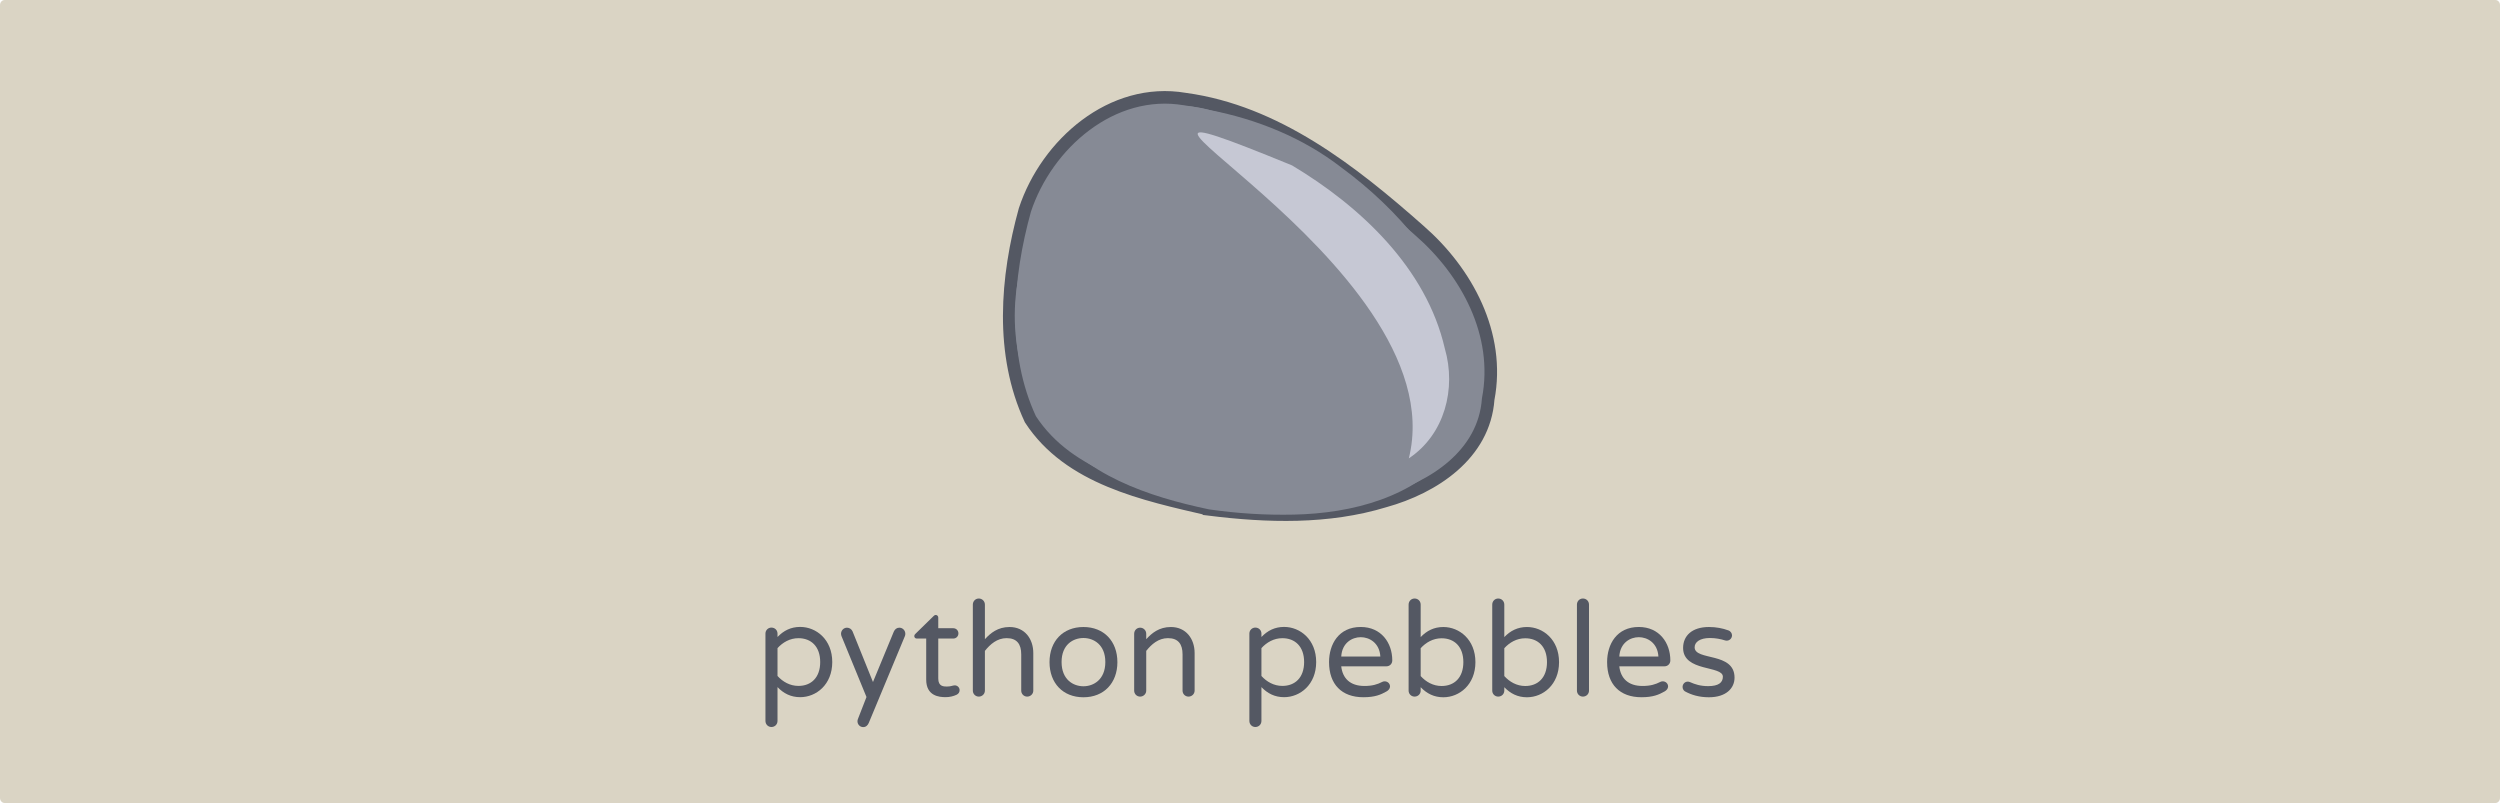
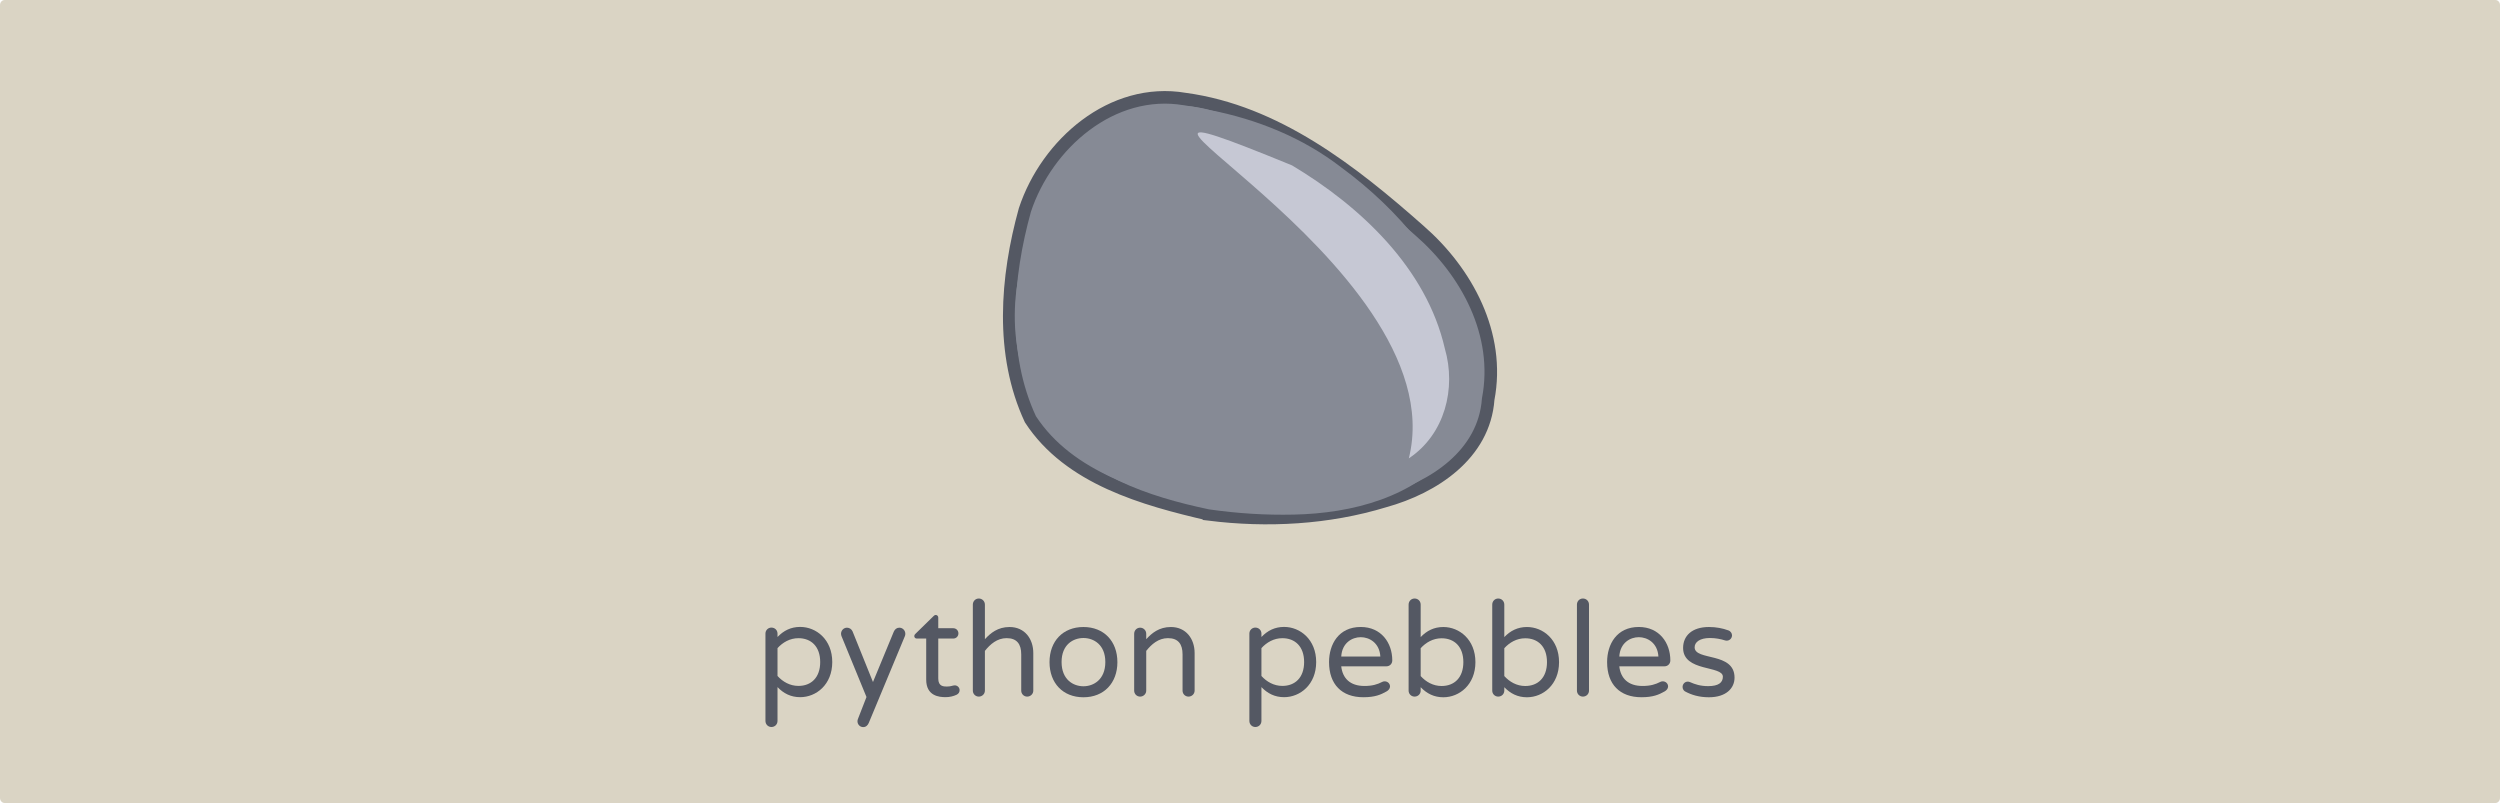
- <svg xmlns="http://www.w3.org/2000/svg" version="1.1" viewBox="0 0 993.65 319.16">
+ <svg xmlns="http://www.w3.org/2000/svg" height="100%" width="100%" version="1.1" viewBox="0 0 993.65 319.16">
  <g transform="translate(0,-733.1984)">
    <rect rx="1.851" ry="2.013" height="319.16" width="993.65" y="733.2" x="0" fill="#dad4c4" />
-     <g transform="matrix(1.646567,0,0,1.646567,-20.63249,-280.3047)">
-       <path d="m304.36,738.48c-15.599-3.613-33.759-7.402-43.105-21.751-7.332-15.729-5.846-34.226-1.33-50.517,5.254-15.931,21.028-29.779,38.625-26.772,22.026,2.982,40.377,17.383,56.542,31.684,11.538,10.019,19.669,25.123,16.667,40.755-0.963,13.379-13.191,21.341-24.982,24.612-13.714,4.19-28.339,3.747-42.417,1.99z" stroke="#545863" stroke-miterlimit="4" stroke-dasharray="none" stroke-width="3.037" fill="#868a95" />
-       <path fill="#868a95" d="m304.36,738.48c-14.553-3.071-30.245-8.231-39.171-20.965-9.294-13.56-10.061-31.971-2.968-46.647,1.767-6.867,3.997-14.092,9.577-18.87,7.944-9.167,21.124-13.061,32.808-9.898,11.41,2.23,22.425,6.68,31.665,13.821,13.873,10.189,25.674,24.167,30.934,40.715,0.951,9.151,2.221,19.744-3.94,27.45-9.028,11.513-24.442,15.37-38.451,15.66-6.838,0.153-13.685-0.29-20.454-1.265z" />
-       <path d="m352.6,726.17c8.69-5.778,11.494-16.874,8.688-26.531-4.456-19.397-20.38-34.32-36.875-44.188-68.361-27.989,40.103,23.02,28.188,70.719z" fill="#c6c8d4" />
+     <g>
+       <path d="m480.52,937.65c-25.685-5.949-55.586-14.188-70.975-37.814-12.073-25.899-9.626-56.355-2.19-83.18,8.651-26.231,34.624-49.033,63.599-44.082,36.267,4.911,66.483,28.622,93.1,52.17,18.998,16.497,32.386,41.367,27.443,67.106-1.586,22.029-21.72,35.139-41.135,40.525-22.581,6.899-46.662,8.169-69.842,5.276z" stroke="#545863" stroke-miterlimit="4" stroke-dasharray="none" stroke-width="5" fill="#868a95" />
+       <path d="m480.52,935.65c-23.962-5.056-49.8-13.553-64.498-34.52-15.304-22.327-16.566-52.642-4.887-76.807,2.909-11.307,6.581-23.203,15.769-31.071,13.08-15.095,34.782-21.506,54.021-16.298,18.787,3.672,36.924,10.999,52.139,22.757,22.843,16.777,42.274,39.793,50.935,67.04,1.565,15.067,3.658,32.51-6.488,45.198-14.865,18.957-40.245,25.308-63.312,25.785-11.258,0.251-22.533-0.478-33.679-2.084z" fill="#868a95" />
+       <path d="m559.95,915.38c14.309-9.513,18.926-27.784,14.305-43.685-7.337-31.938-33.557-56.51-60.717-72.758-112.56-46.086,66.032,37.904,46.413,116.44z" fill="#c6c8d4" />
    </g>
-     <g style="writing-mode:lr-tb;letter-spacing:0px;text-anchor:middle;word-spacing:0px;text-align:center;" font-weight="normal" font-size="52.69px" font-stretch="normal" font-variant="normal" font-style="normal" font-family="Varela Round" line-height="125%" fill="#545863">
+     <g style="word-spacing:0px;letter-spacing:0px;writing-mode:lr-tb;text-anchor:middle;text-align:center;" font-family="Varela Round" font-size="52.69px" line-height="125%" font-stretch="normal" font-variant="normal" font-weight="normal" font-style="normal" fill="#545863">
      <path style="" d="m318.04,1010.3c6.375,0,12.751-5.006,12.751-13.963,0-8.957-6.375-13.963-12.751-13.963-3.688,0-6.586,1.475-9.01,4.004v-1.37c0-1.317-1.054-2.371-2.424-2.371-1.317,0-2.371,1.054-2.371,2.371v34.723c0,1.37,1.054,2.424,2.371,2.424,1.37,0,2.424-1.054,2.424-2.424v-13.436c2.424,2.529,5.322,4.005,9.01,4.005m-0.685-23.447c5.006,0,8.641,3.267,8.641,9.484s-3.636,9.484-8.641,9.484c-3.425,0-6.27-1.686-8.325-3.952v-11.065c2.055-2.266,4.9-3.952,8.325-3.952" />
      <path style="" d="m359.83,985.1c0-1.317-1.054-2.424-2.371-2.424-1.054,0-1.792,0.632-2.213,1.581l-8.272,20.022-8.114-20.128c-0.369-0.843-1.212-1.475-2.213-1.475-1.317,0-2.371,1.107-2.371,2.424,0,0.369,0.105,0.738,0.211,1.001l9.906,24.132-3.425,8.799c-0.105,0.263-0.158,0.58-0.158,0.843,0,1.265,1.001,2.318,2.266,2.318,1.107,0,1.792-0.685,2.213-1.633l14.384-34.565c0.105-0.263,0.158-0.58,0.158-0.896" />
      <path style="" d="m379.51,1005.6c-0.896,0-1.475,0.474-3.161,0.474-1.317,0-3.425-0.053-3.425-3.161v-15.912h5.954c1.159,0,2.055-0.896,2.055-2.055s-0.896-2.055-2.055-2.055h-5.954v-4.215c0-0.58-0.422-1.054-1.001-1.054-0.422,0-0.738,0.316-0.896,0.474l-7.166,7.008c-0.316,0.263-0.474,0.58-0.474,0.896,0,0.58,0.422,1.001,1.001,1.001h3.741v16.334c0,6.534,5.216,6.955,7.693,6.955,1.686,0,3.109-0.369,4.373-0.948,0.738-0.369,1.212-0.949,1.212-1.844,0-1.107-0.948-1.897-1.897-1.897" />
      <path style="" d="m401.26,982.41c-4.689,0-7.587,2.424-9.8,4.848v-13.752c0-1.37-1.107-2.424-2.424-2.424-1.317,0-2.371,1.054-2.371,2.424v34.196c0,1.317,1.054,2.371,2.371,2.371,1.317,0,2.424-1.054,2.424-2.371v-15.807c2.108-2.635,4.848-5.058,8.641-5.058,4.11,0,5.796,2.424,5.796,6.428v14.437c0,1.317,1.054,2.371,2.371,2.371,1.317,0,2.424-1.054,2.424-2.371v-14.964c0-5.638-3.425-10.327-9.431-10.327" />
      <path style="" d="m430.63,982.41c-8.167,0-13.489,5.638-13.489,13.963,0,8.325,5.322,13.963,13.489,13.963,8.114,0,13.489-5.638,13.489-13.963,0-8.325-5.374-13.963-13.489-13.963m0,23.552c-4.057,0-8.694-2.635-8.694-9.642,0-6.955,4.637-9.537,8.694-9.537,4.004,0,8.694,2.582,8.694,9.537,0,7.008-4.689,9.642-8.694,9.642" />
      <path style="" d="m465.38,982.41c-4.689,0-7.587,2.424-9.8,4.848v-2.16c0-1.37-1.107-2.424-2.424-2.424-1.317,0-2.371,1.054-2.371,2.424v22.604c0,1.317,1.054,2.371,2.371,2.371,1.317,0,2.424-1.054,2.424-2.371v-15.807c2.108-2.635,4.848-5.058,8.641-5.058,4.11,0,5.796,2.424,5.796,6.428v14.437c0,1.317,1.054,2.371,2.371,2.371,1.317,0,2.424-1.054,2.424-2.371v-14.964c0-5.638-3.425-10.327-9.431-10.327" />
      <path style="" d="m510.38,1010.3c6.375,0,12.751-5.006,12.751-13.963,0-8.957-6.375-13.963-12.751-13.963-3.688,0-6.586,1.475-9.01,4.004v-1.37c0-1.317-1.054-2.371-2.424-2.371-1.317,0-2.371,1.054-2.371,2.371v34.723c0,1.37,1.054,2.424,2.371,2.424,1.37,0,2.424-1.054,2.424-2.424v-13.436c2.424,2.529,5.322,4.005,9.01,4.005m-0.685-23.447c5.006,0,8.641,3.267,8.641,9.484s-3.636,9.484-8.641,9.484c-3.425,0-6.27-1.686-8.325-3.952v-11.065c2.055-2.266,4.9-3.952,8.325-3.952" />
      <path style="" d="m550.37,1004c-0.369,0-0.632,0.053-0.948,0.211-1.95,1.001-3.952,1.633-7.113,1.633-5.691,0-8.694-3.056-9.221-7.798h17.862c1.475,0,2.424-1.054,2.424-2.371,0-7.008-4.426-13.278-12.54-13.278-8.747,0-12.593,6.85-12.593,13.963,0,8.852,5.058,13.963,13.647,13.963,4.584,0,6.902-1.001,9.221-2.318,0.738-0.421,1.37-1.107,1.37-1.95,0-1.212-1.001-2.055-2.108-2.055m-9.537-17.546c3.372,0,7.482,2.213,7.798,7.693h-15.544c0.316-5.48,4.373-7.693,7.745-7.693" />
      <path style="" d="m573.67,982.41c-3.688,0-6.586,1.475-9.01,4.004v-12.909c0-1.37-1.054-2.424-2.424-2.424-1.317,0-2.371,1.054-2.371,2.424v34.196c0,1.317,1.054,2.371,2.371,2.371,1.37,0,2.424-1.054,2.424-2.371v-1.37c2.424,2.529,5.322,4.005,9.01,4.005,6.375,0,12.751-5.006,12.751-13.963,0-8.957-6.375-13.963-12.751-13.963m-0.685,23.447c-3.425,0-6.27-1.686-8.325-3.952v-11.065c2.055-2.266,4.9-3.952,8.325-3.952,5.006,0,8.641,3.267,8.641,9.484s-3.636,9.484-8.641,9.484" />
      <path style="" d="m606.91,982.41c-3.688,0-6.586,1.475-9.01,4.004v-12.909c0-1.37-1.054-2.424-2.424-2.424-1.317,0-2.371,1.054-2.371,2.424v34.196c0,1.317,1.054,2.371,2.371,2.371,1.37,0,2.424-1.054,2.424-2.371v-1.37c2.424,2.529,5.322,4.005,9.01,4.005,6.375,0,12.751-5.006,12.751-13.963,0-8.957-6.375-13.963-12.751-13.963m-0.685,23.447c-3.425,0-6.27-1.686-8.325-3.952v-11.065c2.055-2.266,4.9-3.952,8.325-3.952,5.006,0,8.641,3.267,8.641,9.484s-3.636,9.484-8.641,9.484" />
      <path style="" d="m629.14,971.08c-1.317,0-2.371,1.054-2.371,2.424v34.196c0,1.317,1.054,2.371,2.371,2.371,1.37,0,2.424-1.054,2.424-2.371v-34.196c0-1.37-1.054-2.424-2.424-2.424" />
      <path style="" d="m660.89,1004c-0.369,0-0.632,0.053-0.948,0.211-1.95,1.001-3.952,1.633-7.113,1.633-5.691,0-8.694-3.056-9.221-7.798h17.862c1.475,0,2.424-1.054,2.424-2.371,0-7.008-4.426-13.278-12.54-13.278-8.747,0-12.593,6.85-12.593,13.963,0,8.852,5.058,13.963,13.647,13.963,4.584,0,6.902-1.001,9.221-2.318,0.738-0.421,1.37-1.107,1.37-1.95,0-1.212-1.001-2.055-2.108-2.055m-9.537-17.546c3.372,0,7.482,2.213,7.798,7.693h-15.544c0.316-5.48,4.373-7.693,7.745-7.693" />
      <path style="" d="m673.55,990.47c0-2.108,2.16-3.688,6.059-3.688,2.318,0,4.321,0.422,6.007,0.948,0.211,0.053,0.422,0.105,0.685,0.105,1.212,0,2.108-1.001,2.108-2.108,0-0.79-0.527-1.686-1.528-2.002-2.16-0.79-4.742-1.317-7.64-1.317-6.85,0-10.275,3.583-10.275,8.325,0,9.59,15.807,6.902,15.807,11.434,0,2.371-1.792,3.741-5.849,3.741-3.109,0-5.269-0.738-7.166-1.581-0.369-0.158-0.632-0.211-0.948-0.211-1.212,0-2.055,1.054-2.055,2.108,0,0.738,0.369,1.37,0.896,1.739,2.687,1.475,5.743,2.371,9.59,2.371,6.744,0,10.169-3.53,10.169-7.798,0-10.327-15.86-6.586-15.86-12.066" />
    </g>
  </g>
</svg>
